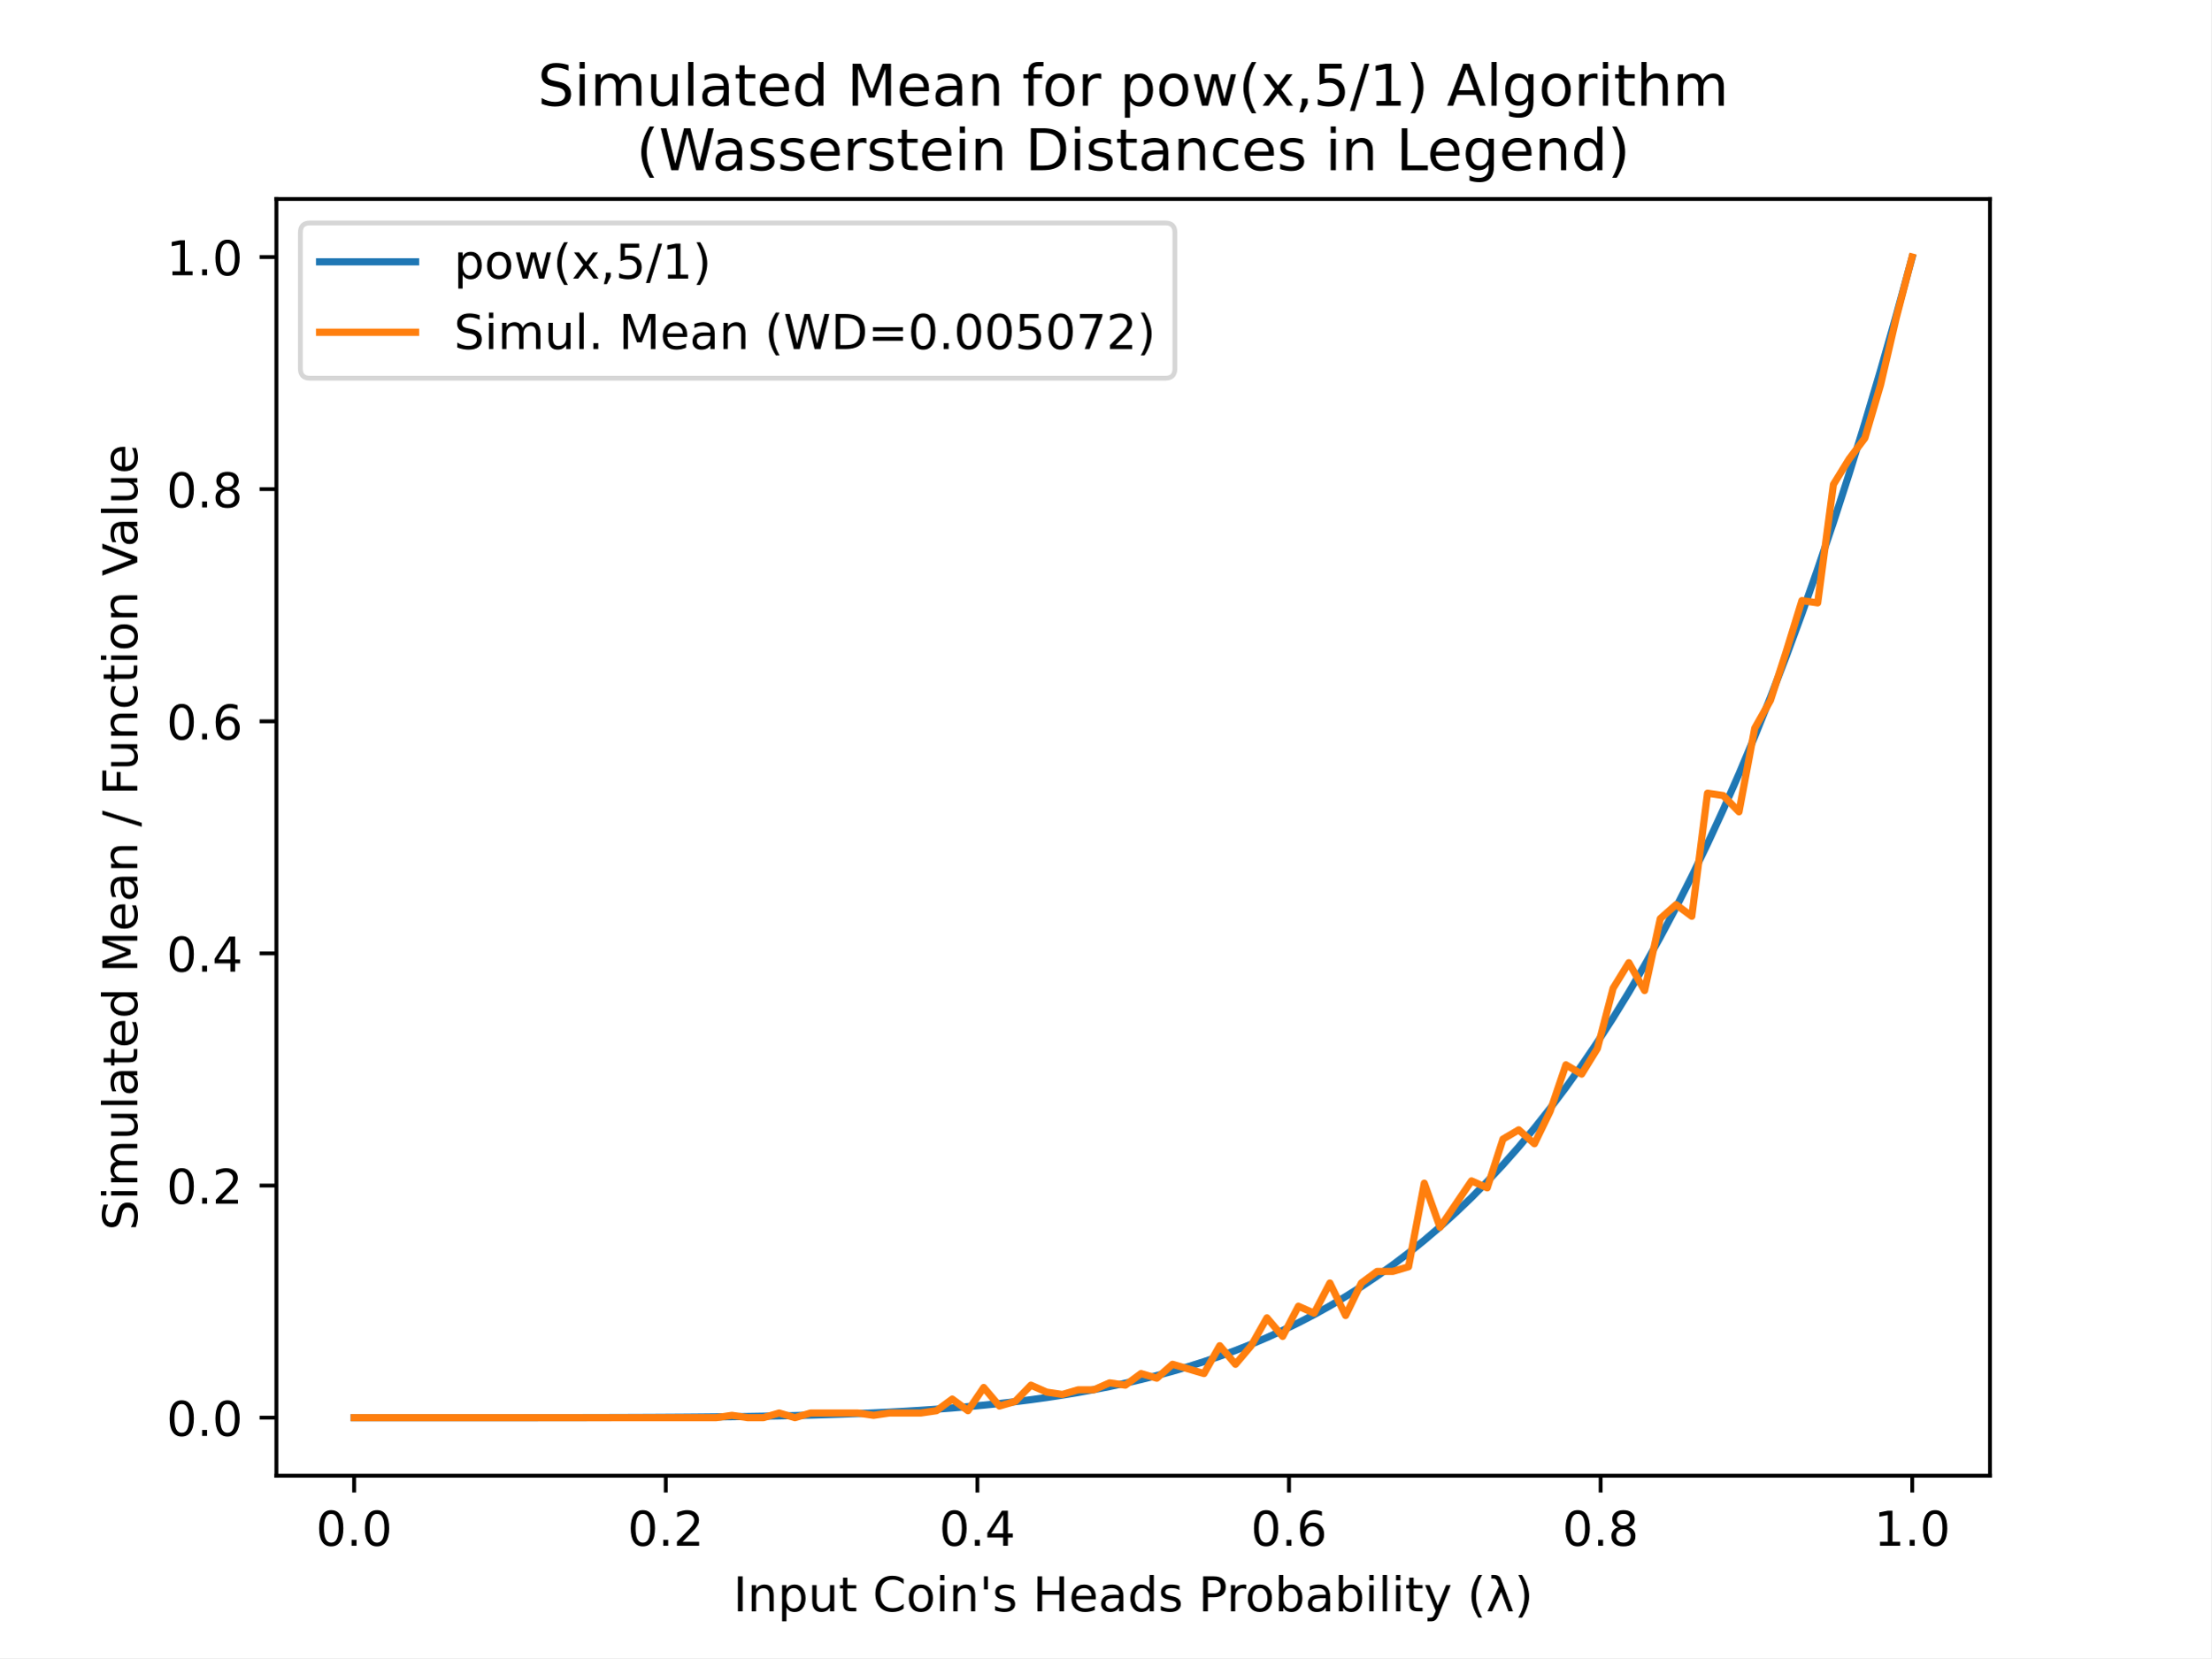
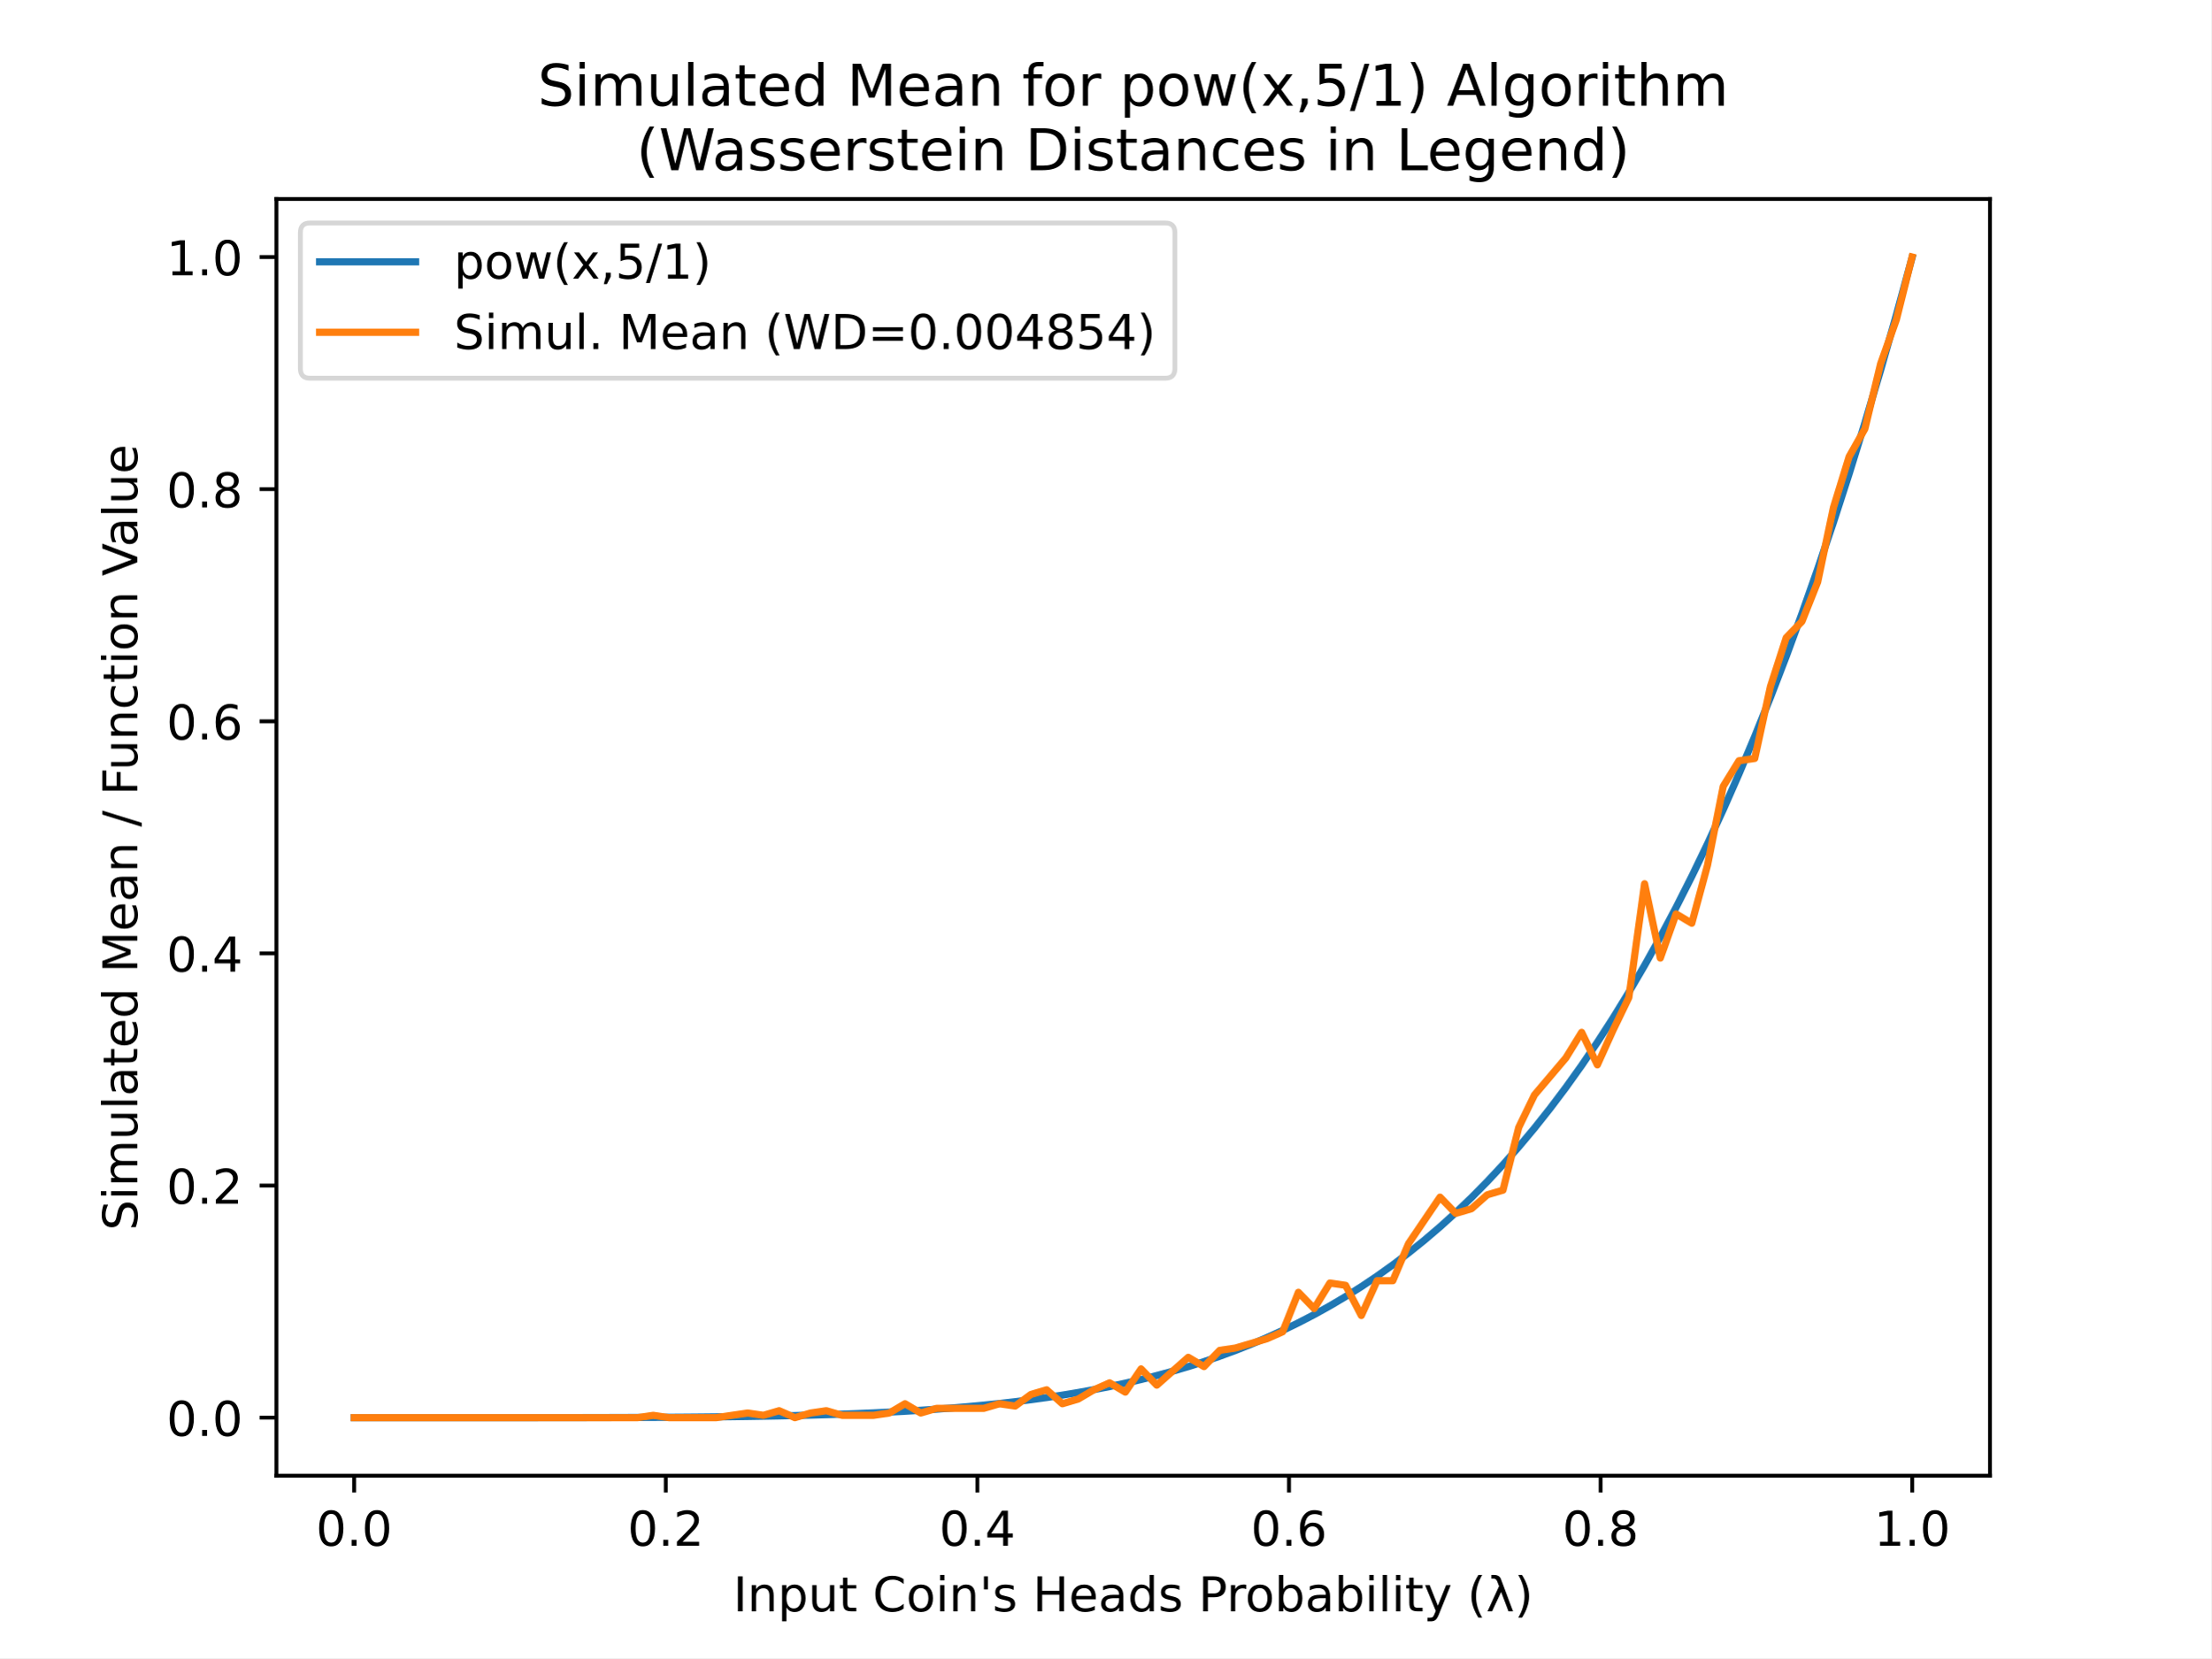
<svg xmlns="http://www.w3.org/2000/svg" xmlns:xlink="http://www.w3.org/1999/xlink" height="345.6pt" version="1.1" viewBox="0 0 460.8 345.6" width="460.8pt">
  <defs>
    <style type="text/css">
*{stroke-linecap:butt;stroke-linejoin:round;}
  </style>
  </defs>
  <g id="figure_1">
    <g id="patch_1">
      <path d="M 0 345.6  L 460.8 345.6  L 460.8 0  L 0 0  z " style="fill:#ffffff;" />
    </g>
    <g id="axes_1">
      <g id="patch_2">
        <path d="M 57.6 307.584  L 414.72 307.584  L 414.72 41.472  L 57.6 41.472  z " style="fill:#ffffff;" />
      </g>
      <g id="matplotlib.axis_1">
        <g id="xtick_1">
          <g id="line2d_1">
            <defs>
-               <path d="M 0 0  L 0 3.5  " id="m2196b9f12d" style="stroke:#000000;stroke-width:0.8;" />
+               <path d="M 0 0  L 0 3.5  " id="mb05f9fd4af" style="stroke:#000000;stroke-width:0.8;" />
            </defs>
            <g>
-               <use style="stroke:#000000;stroke-width:0.8;" x="73.8" xlink:href="#m2196b9f12d" y="307.584" />
+               <use style="stroke:#000000;stroke-width:0.8;" x="73.8" xlink:href="#mb05f9fd4af" y="307.584" />
            </g>
          </g>
          <g id="text_1">
            <text style="font-family:DejaVu Sans;font-size:10px;font-style:normal;font-weight:normal;text-anchor:middle;" transform="rotate(-0, 73.80026, 322.1824)" x="73.8" y="322.182">0.0</text>
          </g>
        </g>
        <g id="xtick_2">
          <g id="line2d_2">
            <g>
-               <use style="stroke:#000000;stroke-width:0.8;" x="138.744" xlink:href="#m2196b9f12d" y="307.584" />
+               <use style="stroke:#000000;stroke-width:0.8;" x="138.744" xlink:href="#mb05f9fd4af" y="307.584" />
            </g>
          </g>
          <g id="text_2">
            <text style="font-family:DejaVu Sans;font-size:10px;font-style:normal;font-weight:normal;text-anchor:middle;" transform="rotate(-0, 138.7442, 322.1824)" x="138.744" y="322.182">0.2</text>
          </g>
        </g>
        <g id="xtick_3">
          <g id="line2d_3">
            <g>
-               <use style="stroke:#000000;stroke-width:0.8;" x="203.688" xlink:href="#m2196b9f12d" y="307.584" />
+               <use style="stroke:#000000;stroke-width:0.8;" x="203.688" xlink:href="#mb05f9fd4af" y="307.584" />
            </g>
          </g>
          <g id="text_3">
            <text style="font-family:DejaVu Sans;font-size:10px;font-style:normal;font-weight:normal;text-anchor:middle;" transform="rotate(-0, 203.6881, 322.1824)" x="203.688" y="322.182">0.4</text>
          </g>
        </g>
        <g id="xtick_4">
          <g id="line2d_4">
            <g>
-               <use style="stroke:#000000;stroke-width:0.8;" x="268.632" xlink:href="#m2196b9f12d" y="307.584" />
+               <use style="stroke:#000000;stroke-width:0.8;" x="268.632" xlink:href="#mb05f9fd4af" y="307.584" />
            </g>
          </g>
          <g id="text_4">
            <text style="font-family:DejaVu Sans;font-size:10px;font-style:normal;font-weight:normal;text-anchor:middle;" transform="rotate(-0, 268.6319, 322.1824)" x="268.632" y="322.182">0.6</text>
          </g>
        </g>
        <g id="xtick_5">
          <g id="line2d_5">
            <g>
-               <use style="stroke:#000000;stroke-width:0.8;" x="333.576" xlink:href="#m2196b9f12d" y="307.584" />
+               <use style="stroke:#000000;stroke-width:0.8;" x="333.576" xlink:href="#mb05f9fd4af" y="307.584" />
            </g>
          </g>
          <g id="text_5">
            <text style="font-family:DejaVu Sans;font-size:10px;font-style:normal;font-weight:normal;text-anchor:middle;" transform="rotate(-0, 333.5758, 322.1824)" x="333.576" y="322.182">0.8</text>
          </g>
        </g>
        <g id="xtick_6">
          <g id="line2d_6">
            <g>
-               <use style="stroke:#000000;stroke-width:0.8;" x="398.52" xlink:href="#m2196b9f12d" y="307.584" />
+               <use style="stroke:#000000;stroke-width:0.8;" x="398.52" xlink:href="#mb05f9fd4af" y="307.584" />
            </g>
          </g>
          <g id="text_6">
            <text style="font-family:DejaVu Sans;font-size:10px;font-style:normal;font-weight:normal;text-anchor:middle;" transform="rotate(-0, 398.5197, 322.1824)" x="398.52" y="322.182">1.0</text>
          </g>
        </g>
        <g id="text_7">
          <text style="font-family:DejaVu Sans;font-size:10px;font-style:normal;font-weight:normal;text-anchor:middle;" transform="rotate(-0, 236.16, 335.8606)" x="236.16" y="335.861">Input Coin's Heads Probability (λ)</text>
        </g>
      </g>
      <g id="matplotlib.axis_2">
        <g id="ytick_1">
          <g id="line2d_7">
            <defs>
-               <path d="M 0 0  L -3.5 0  " id="m6a25c4a88b" style="stroke:#000000;stroke-width:0.8;" />
+               <path d="M 0 0  L -3.5 0  " id="mc67fc7b519" style="stroke:#000000;stroke-width:0.8;" />
            </defs>
            <g>
-               <use style="stroke:#000000;stroke-width:0.8;" x="57.6" xlink:href="#m6a25c4a88b" y="295.488" />
+               <use style="stroke:#000000;stroke-width:0.8;" x="57.6" xlink:href="#mc67fc7b519" y="295.488" />
            </g>
          </g>
          <g id="text_8">
            <text style="font-family:DejaVu Sans;font-size:10px;font-style:normal;font-weight:normal;text-anchor:end;" transform="rotate(-0, 50.6, 299.2872)" x="50.6" y="299.287">0.0</text>
          </g>
        </g>
        <g id="ytick_2">
          <g id="line2d_8">
            <g>
-               <use style="stroke:#000000;stroke-width:0.8;" x="57.6" xlink:href="#m6a25c4a88b" y="247.104" />
+               <use style="stroke:#000000;stroke-width:0.8;" x="57.6" xlink:href="#mc67fc7b519" y="247.104" />
            </g>
          </g>
          <g id="text_9">
            <text style="font-family:DejaVu Sans;font-size:10px;font-style:normal;font-weight:normal;text-anchor:end;" transform="rotate(-0, 50.6, 250.9032)" x="50.6" y="250.903">0.2</text>
          </g>
        </g>
        <g id="ytick_3">
          <g id="line2d_9">
            <g>
-               <use style="stroke:#000000;stroke-width:0.8;" x="57.6" xlink:href="#m6a25c4a88b" y="198.72" />
+               <use style="stroke:#000000;stroke-width:0.8;" x="57.6" xlink:href="#mc67fc7b519" y="198.72" />
            </g>
          </g>
          <g id="text_10">
            <text style="font-family:DejaVu Sans;font-size:10px;font-style:normal;font-weight:normal;text-anchor:end;" transform="rotate(-0, 50.6, 202.5192)" x="50.6" y="202.519">0.4</text>
          </g>
        </g>
        <g id="ytick_4">
          <g id="line2d_10">
            <g>
-               <use style="stroke:#000000;stroke-width:0.8;" x="57.6" xlink:href="#m6a25c4a88b" y="150.336" />
+               <use style="stroke:#000000;stroke-width:0.8;" x="57.6" xlink:href="#mc67fc7b519" y="150.336" />
            </g>
          </g>
          <g id="text_11">
            <text style="font-family:DejaVu Sans;font-size:10px;font-style:normal;font-weight:normal;text-anchor:end;" transform="rotate(-0, 50.6, 154.1352)" x="50.6" y="154.135">0.6</text>
          </g>
        </g>
        <g id="ytick_5">
          <g id="line2d_11">
            <g>
-               <use style="stroke:#000000;stroke-width:0.8;" x="57.6" xlink:href="#m6a25c4a88b" y="101.952" />
+               <use style="stroke:#000000;stroke-width:0.8;" x="57.6" xlink:href="#mc67fc7b519" y="101.952" />
            </g>
          </g>
          <g id="text_12">
            <text style="font-family:DejaVu Sans;font-size:10px;font-style:normal;font-weight:normal;text-anchor:end;" transform="rotate(-0, 50.6, 105.7512)" x="50.6" y="105.751">0.8</text>
          </g>
        </g>
        <g id="ytick_6">
          <g id="line2d_12">
            <g>
-               <use style="stroke:#000000;stroke-width:0.8;" x="57.6" xlink:href="#m6a25c4a88b" y="53.568" />
+               <use style="stroke:#000000;stroke-width:0.8;" x="57.6" xlink:href="#mc67fc7b519" y="53.568" />
            </g>
          </g>
          <g id="text_13">
            <text style="font-family:DejaVu Sans;font-size:10px;font-style:normal;font-weight:normal;text-anchor:end;" transform="rotate(-0, 50.6, 57.36722)" x="50.6" y="57.367">1.0</text>
          </g>
        </g>
        <g id="text_14">
          <text style="font-family:DejaVu Sans;font-size:10px;font-style:normal;font-weight:normal;text-anchor:middle;" transform="rotate(-90, 28.61719, 174.528)" x="28.617" y="174.528">Simulated Mean / Function Value</text>
        </g>
      </g>
      <g id="line2d_13">
-         <path clip-path="url(#p89708e83e5)" d="M 73.833 295.488  L 77.112 295.488  L 80.391 295.488  L 83.671 295.488  L 86.95 295.488  L 90.229 295.488  L 93.509 295.488  L 96.788 295.488  L 100.067 295.487  L 103.347 295.486  L 106.626 295.485  L 109.905 295.484  L 113.185 295.482  L 116.464 295.479  L 119.743 295.474  L 123.023 295.469  L 126.302 295.461  L 129.581 295.452  L 132.861 295.44  L 136.14 295.425  L 139.42 295.406  L 142.699 295.384  L 145.978 295.357  L 149.258 295.324  L 152.537 295.285  L 155.816 295.239  L 159.096 295.185  L 162.375 295.123  L 165.654 295.05  L 168.934 294.966  L 172.213 294.869  L 175.492 294.759  L 178.772 294.634  L 182.051 294.492  L 185.33 294.332  L 188.61 294.151  L 191.889 293.949  L 195.168 293.723  L 198.448 293.472  L 201.727 293.192  L 205.006 292.882  L 208.286 292.54  L 211.565 292.163  L 214.844 291.748  L 218.124 291.292  L 221.403 290.793  L 224.682 290.248  L 227.962 289.653  L 231.241 289.006  L 234.52 288.302  L 237.8 287.538  L 241.079 286.711  L 244.358 285.817  L 247.638 284.85  L 250.917 283.808  L 254.196 282.686  L 257.476 281.48  L 260.755 280.184  L 264.034 278.794  L 267.314 277.304  L 270.593 275.71  L 273.872 274.007  L 277.152 272.187  L 280.431 270.247  L 283.71 268.18  L 286.99 265.979  L 290.269 263.638  L 293.548 261.151  L 296.828 258.512  L 300.107 255.712  L 303.386 252.746  L 306.666 249.605  L 309.945 246.281  L 313.224 242.769  L 316.504 239.058  L 319.783 235.141  L 323.062 231.01  L 326.342 226.655  L 329.621 222.069  L 332.9 217.241  L 336.18 212.162  L 339.459 206.823  L 342.739 201.214  L 346.018 195.324  L 349.297 189.144  L 352.577 182.662  L 355.856 175.868  L 359.135 168.751  L 362.415 161.298  L 365.694 153.5  L 368.973 145.342  L 372.253 136.814  L 375.532 127.903  L 378.811 118.596  L 382.091 108.88  L 385.37 98.742  L 388.649 88.168  L 391.929 77.144  L 395.208 65.656  L 398.487 53.689  " style="fill:none;stroke:#1f77b4;stroke-linecap:square;stroke-width:1.5;" />
+         <path clip-path="url(#p72fd484918)" d="M 73.833 295.488  L 77.112 295.488  L 80.391 295.488  L 83.671 295.488  L 86.95 295.488  L 90.229 295.488  L 93.509 295.488  L 96.788 295.488  L 100.067 295.487  L 103.347 295.486  L 106.626 295.485  L 109.905 295.484  L 113.185 295.482  L 116.464 295.479  L 119.743 295.474  L 123.023 295.469  L 126.302 295.461  L 129.581 295.452  L 132.861 295.44  L 136.14 295.425  L 139.42 295.406  L 142.699 295.384  L 145.978 295.357  L 149.258 295.324  L 152.537 295.285  L 155.816 295.239  L 159.096 295.185  L 162.375 295.123  L 165.654 295.05  L 168.934 294.966  L 172.213 294.869  L 175.492 294.759  L 178.772 294.634  L 182.051 294.492  L 185.33 294.332  L 188.61 294.151  L 191.889 293.949  L 195.168 293.723  L 198.448 293.472  L 201.727 293.192  L 205.006 292.882  L 208.286 292.54  L 211.565 292.163  L 214.844 291.748  L 218.124 291.292  L 221.403 290.793  L 224.682 290.248  L 227.962 289.653  L 231.241 289.006  L 234.52 288.302  L 237.8 287.538  L 241.079 286.711  L 244.358 285.817  L 247.638 284.85  L 250.917 283.808  L 254.196 282.686  L 257.476 281.48  L 260.755 280.184  L 264.034 278.794  L 267.314 277.304  L 270.593 275.71  L 273.872 274.007  L 277.152 272.187  L 280.431 270.247  L 283.71 268.18  L 286.99 265.979  L 290.269 263.638  L 293.548 261.151  L 296.828 258.512  L 300.107 255.712  L 303.386 252.746  L 306.666 249.605  L 309.945 246.281  L 313.224 242.769  L 316.504 239.058  L 319.783 235.141  L 323.062 231.01  L 326.342 226.655  L 329.621 222.069  L 332.9 217.241  L 336.18 212.162  L 339.459 206.823  L 342.739 201.214  L 346.018 195.324  L 349.297 189.144  L 352.577 182.662  L 355.856 175.868  L 359.135 168.751  L 362.415 161.298  L 365.694 153.5  L 368.973 145.342  L 372.253 136.814  L 375.532 127.903  L 378.811 118.596  L 382.091 108.88  L 385.37 98.742  L 388.649 88.168  L 391.929 77.144  L 395.208 65.656  L 398.487 53.689  " style="fill:none;stroke:#1f77b4;stroke-linecap:square;stroke-width:1.5;" />
      </g>
      <g id="line2d_14">
-         <path clip-path="url(#p89708e83e5)" d="M 73.833 295.488  L 77.112 295.488  L 80.391 295.488  L 83.671 295.488  L 86.95 295.488  L 90.229 295.488  L 93.509 295.488  L 96.788 295.488  L 100.067 295.488  L 103.347 295.488  L 106.626 295.488  L 109.905 295.488  L 113.185 295.488  L 116.464 295.488  L 119.743 295.488  L 123.023 295.488  L 126.302 295.488  L 129.581 295.488  L 132.861 295.488  L 136.14 295.488  L 139.42 295.488  L 142.699 295.488  L 145.978 295.488  L 149.258 295.488  L 152.537 295.004  L 155.816 295.488  L 159.096 295.488  L 162.375 294.52  L 165.654 295.488  L 168.934 294.52  L 172.213 294.52  L 175.492 294.52  L 178.772 294.52  L 182.051 295.004  L 185.33 294.52  L 188.61 294.52  L 191.889 294.52  L 195.168 294.036  L 198.448 291.617  L 201.727 294.036  L 205.006 289.198  L 208.286 293.069  L 211.565 292.101  L 214.844 288.714  L 218.124 290.166  L 221.403 290.65  L 224.682 289.682  L 227.962 289.682  L 231.241 288.23  L 234.52 288.714  L 237.8 286.295  L 241.079 287.263  L 244.358 284.36  L 247.638 285.327  L 250.917 286.295  L 254.196 280.489  L 257.476 284.36  L 260.755 280.489  L 264.034 274.683  L 267.314 278.554  L 270.593 272.264  L 273.872 273.715  L 277.152 267.425  L 280.431 274.199  L 283.71 267.425  L 286.99 265.006  L 290.269 265.006  L 293.548 264.038  L 296.828 246.62  L 300.107 255.813  L 303.386 250.975  L 306.666 246.136  L 309.945 247.588  L 313.224 237.427  L 316.504 235.492  L 319.783 238.395  L 323.062 231.621  L 326.342 221.944  L 329.621 223.88  L 332.9 218.557  L 336.18 205.978  L 339.459 200.655  L 342.739 206.461  L 346.018 191.462  L 349.297 188.559  L 352.577 190.979  L 355.856 165.335  L 359.135 165.819  L 362.415 169.206  L 365.694 151.788  L 368.973 145.981  L 372.253 135.821  L 375.532 125.176  L 378.811 125.66  L 382.091 100.984  L 385.37 95.662  L 388.649 91.308  L 391.929 80.179  L 395.208 66.148  L 398.487 53.568  " style="fill:none;stroke:#ff7f0e;stroke-linecap:square;stroke-width:1.5;" />
+         <path clip-path="url(#p72fd484918)" d="M 73.833 295.488  L 77.112 295.488  L 80.391 295.488  L 83.671 295.488  L 86.95 295.488  L 90.229 295.488  L 93.509 295.488  L 96.788 295.488  L 100.067 295.488  L 103.347 295.488  L 106.626 295.488  L 109.905 295.488  L 113.185 295.488  L 116.464 295.488  L 119.743 295.488  L 123.023 295.488  L 126.302 295.488  L 129.581 295.488  L 132.861 295.488  L 136.14 295.004  L 139.42 295.488  L 142.699 295.488  L 145.978 295.488  L 149.258 295.488  L 152.537 295.004  L 155.816 294.52  L 159.096 295.004  L 162.375 294.036  L 165.654 295.488  L 168.934 294.52  L 172.213 294.036  L 175.492 295.004  L 178.772 295.004  L 182.051 295.004  L 185.33 294.52  L 188.61 292.585  L 191.889 294.52  L 195.168 293.553  L 198.448 293.553  L 201.727 293.553  L 205.006 293.553  L 208.286 292.585  L 211.565 293.069  L 214.844 290.65  L 218.124 289.682  L 221.403 292.585  L 224.682 291.617  L 227.962 289.682  L 231.241 288.23  L 234.52 290.166  L 237.8 285.327  L 241.079 288.714  L 244.358 285.811  L 247.638 282.908  L 250.917 284.844  L 254.196 281.457  L 257.476 280.973  L 260.755 280.005  L 264.034 279.037  L 267.314 277.586  L 270.593 269.361  L 273.872 272.748  L 277.152 267.425  L 280.431 267.909  L 283.71 274.199  L 286.99 266.941  L 290.269 266.941  L 293.548 259.2  L 296.828 254.362  L 300.107 249.523  L 303.386 252.91  L 306.666 251.942  L 309.945 249.039  L 313.224 248.072  L 316.504 235.008  L 319.783 228.234  L 323.062 224.364  L 326.342 220.493  L 329.621 215.171  L 332.9 221.944  L 336.18 214.687  L 339.459 207.913  L 342.739 184.205  L 346.018 199.688  L 349.297 190.495  L 352.577 192.43  L 355.856 180.334  L 359.135 163.884  L 362.415 158.561  L 365.694 158.077  L 368.973 143.078  L 372.253 132.918  L 375.532 129.531  L 378.811 121.306  L 382.091 105.823  L 385.37 95.178  L 388.649 89.372  L 391.929 75.825  L 395.208 66.632  L 398.487 53.568  " style="fill:none;stroke:#ff7f0e;stroke-linecap:square;stroke-width:1.5;" />
      </g>
      <g id="patch_3">
        <path d="M 57.6 307.584  L 57.6 41.472  " style="fill:none;stroke:#000000;stroke-linecap:square;stroke-linejoin:miter;stroke-width:0.8;" />
      </g>
      <g id="patch_4">
        <path d="M 414.72 307.584  L 414.72 41.472  " style="fill:none;stroke:#000000;stroke-linecap:square;stroke-linejoin:miter;stroke-width:0.8;" />
      </g>
      <g id="patch_5">
        <path d="M 57.6 307.584  L 414.72 307.584  " style="fill:none;stroke:#000000;stroke-linecap:square;stroke-linejoin:miter;stroke-width:0.8;" />
      </g>
      <g id="patch_6">
        <path d="M 57.6 41.472  L 414.72 41.472  " style="fill:none;stroke:#000000;stroke-linecap:square;stroke-linejoin:miter;stroke-width:0.8;" />
      </g>
      <g id="text_15">
        <text style="font-family:DejaVu Sans;font-size:12px;font-style:normal;font-weight:normal;" transform="translate(112.0472 22.03462)">Simulated Mean for pow(x,5/1) Algorithm</text>
        <text style="font-family:DejaVu Sans;font-size:12px;font-style:normal;font-weight:normal;" transform="translate(132.6094 35.472)">(Wasserstein Distances in Legend)</text>
      </g>
      <g id="legend_1">
        <g id="patch_7">
          <path d="M 64.6 78.828  L 242.85 78.828  Q 244.85 78.828 244.85 76.828  L 244.85 48.472  Q 244.85 46.472 242.85 46.472  L 64.6 46.472  Q 62.6 46.472 62.6 48.472  L 62.6 76.828  Q 62.6 78.828 64.6 78.828  z " style="fill:#ffffff;opacity:0.8;stroke:#cccccc;stroke-linejoin:miter;" />
        </g>
        <g id="line2d_15">
          <path d="M 66.6 54.57  L 86.6 54.57  " style="fill:none;stroke:#1f77b4;stroke-linecap:square;stroke-width:1.5;" />
        </g>
        <g id="line2d_16" />
        <g id="text_16">
          <text style="font-family:DejaVu Sans;font-size:10px;font-style:normal;font-weight:normal;text-anchor:start;" transform="rotate(-0, 94.6, 58.07044)" x="94.6" y="58.07">pow(x,5/1)</text>
        </g>
        <g id="line2d_17">
          <path d="M 66.6 69.249  L 86.6 69.249  " style="fill:none;stroke:#ff7f0e;stroke-linecap:square;stroke-width:1.5;" />
        </g>
        <g id="line2d_18" />
        <g id="text_17">
-           <text style="font-family:DejaVu Sans;font-size:10px;font-style:normal;font-weight:normal;text-anchor:start;" transform="rotate(-0, 94.6, 72.74856)" x="94.6" y="72.749">Simul. Mean (WD=0.005072)</text>
+           <text style="font-family:DejaVu Sans;font-size:10px;font-style:normal;font-weight:normal;text-anchor:start;" transform="rotate(-0, 94.6, 72.74856)" x="94.6" y="72.749">Simul. Mean (WD=0.004854)</text>
        </g>
      </g>
    </g>
  </g>
  <defs>
-     <clipPath id="p89708e83e5">
+     <clipPath id="p72fd484918">
      <rect height="266.112" width="357.12" x="57.6" y="41.472" />
    </clipPath>
  </defs>
</svg>
